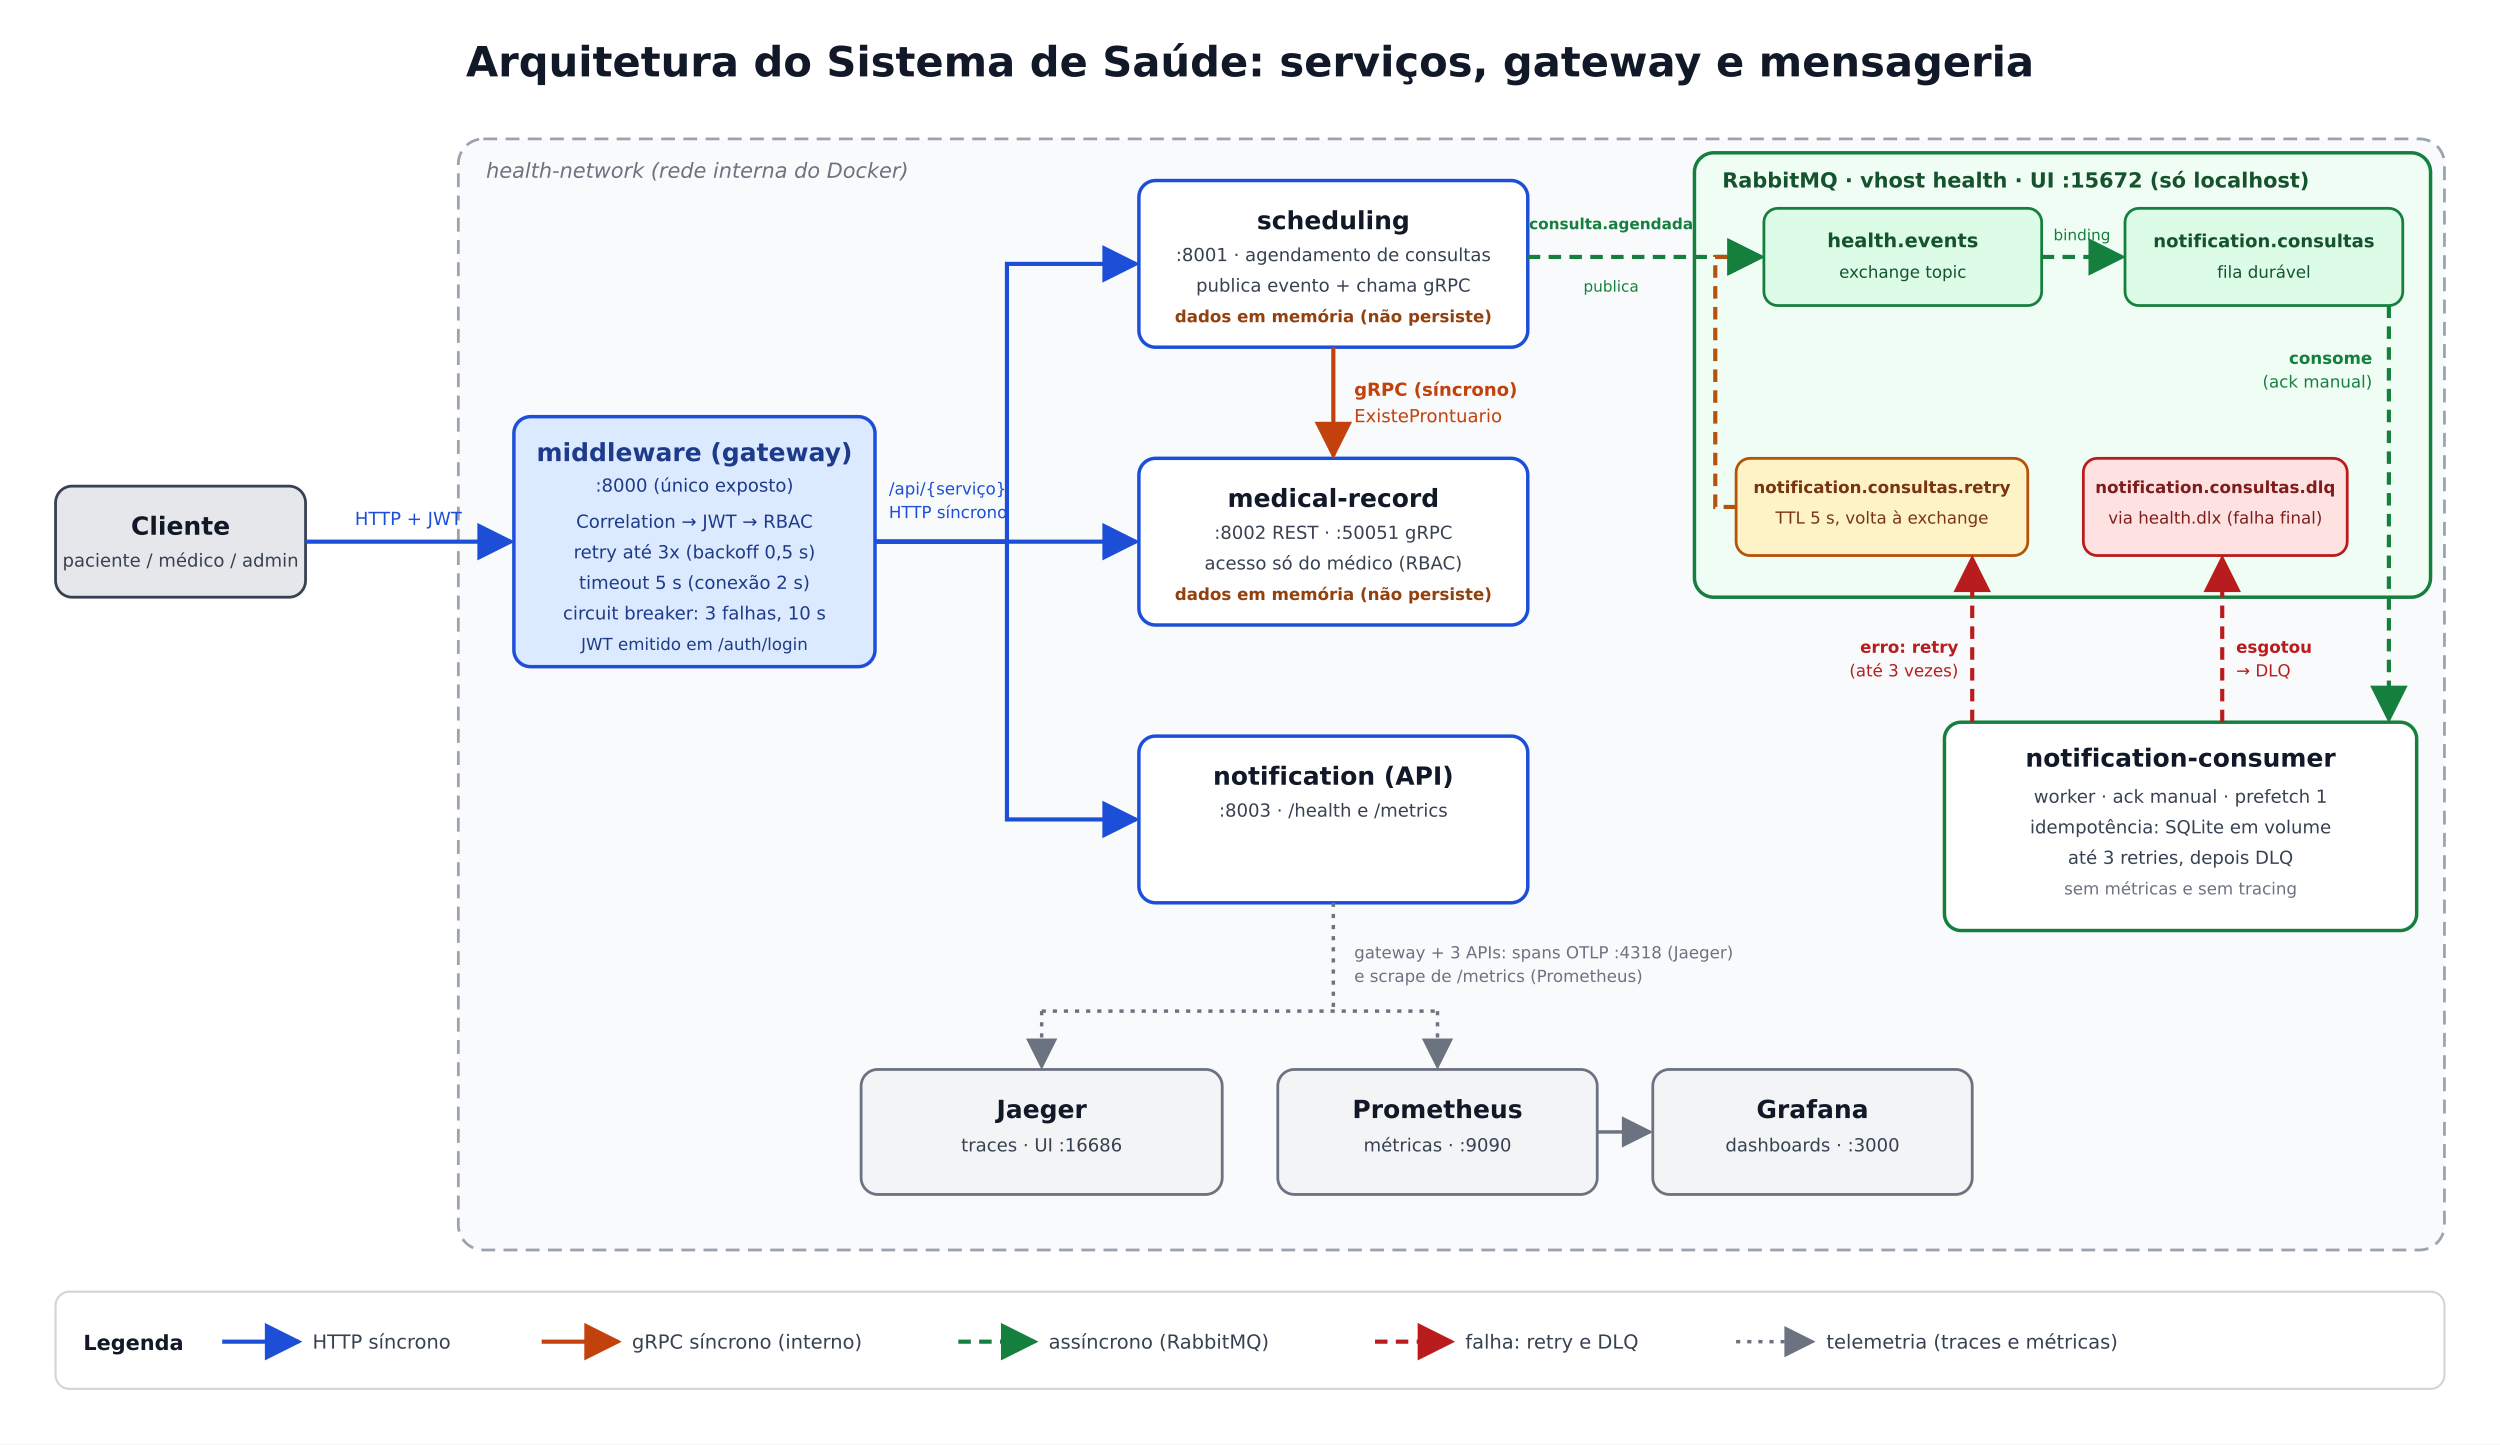
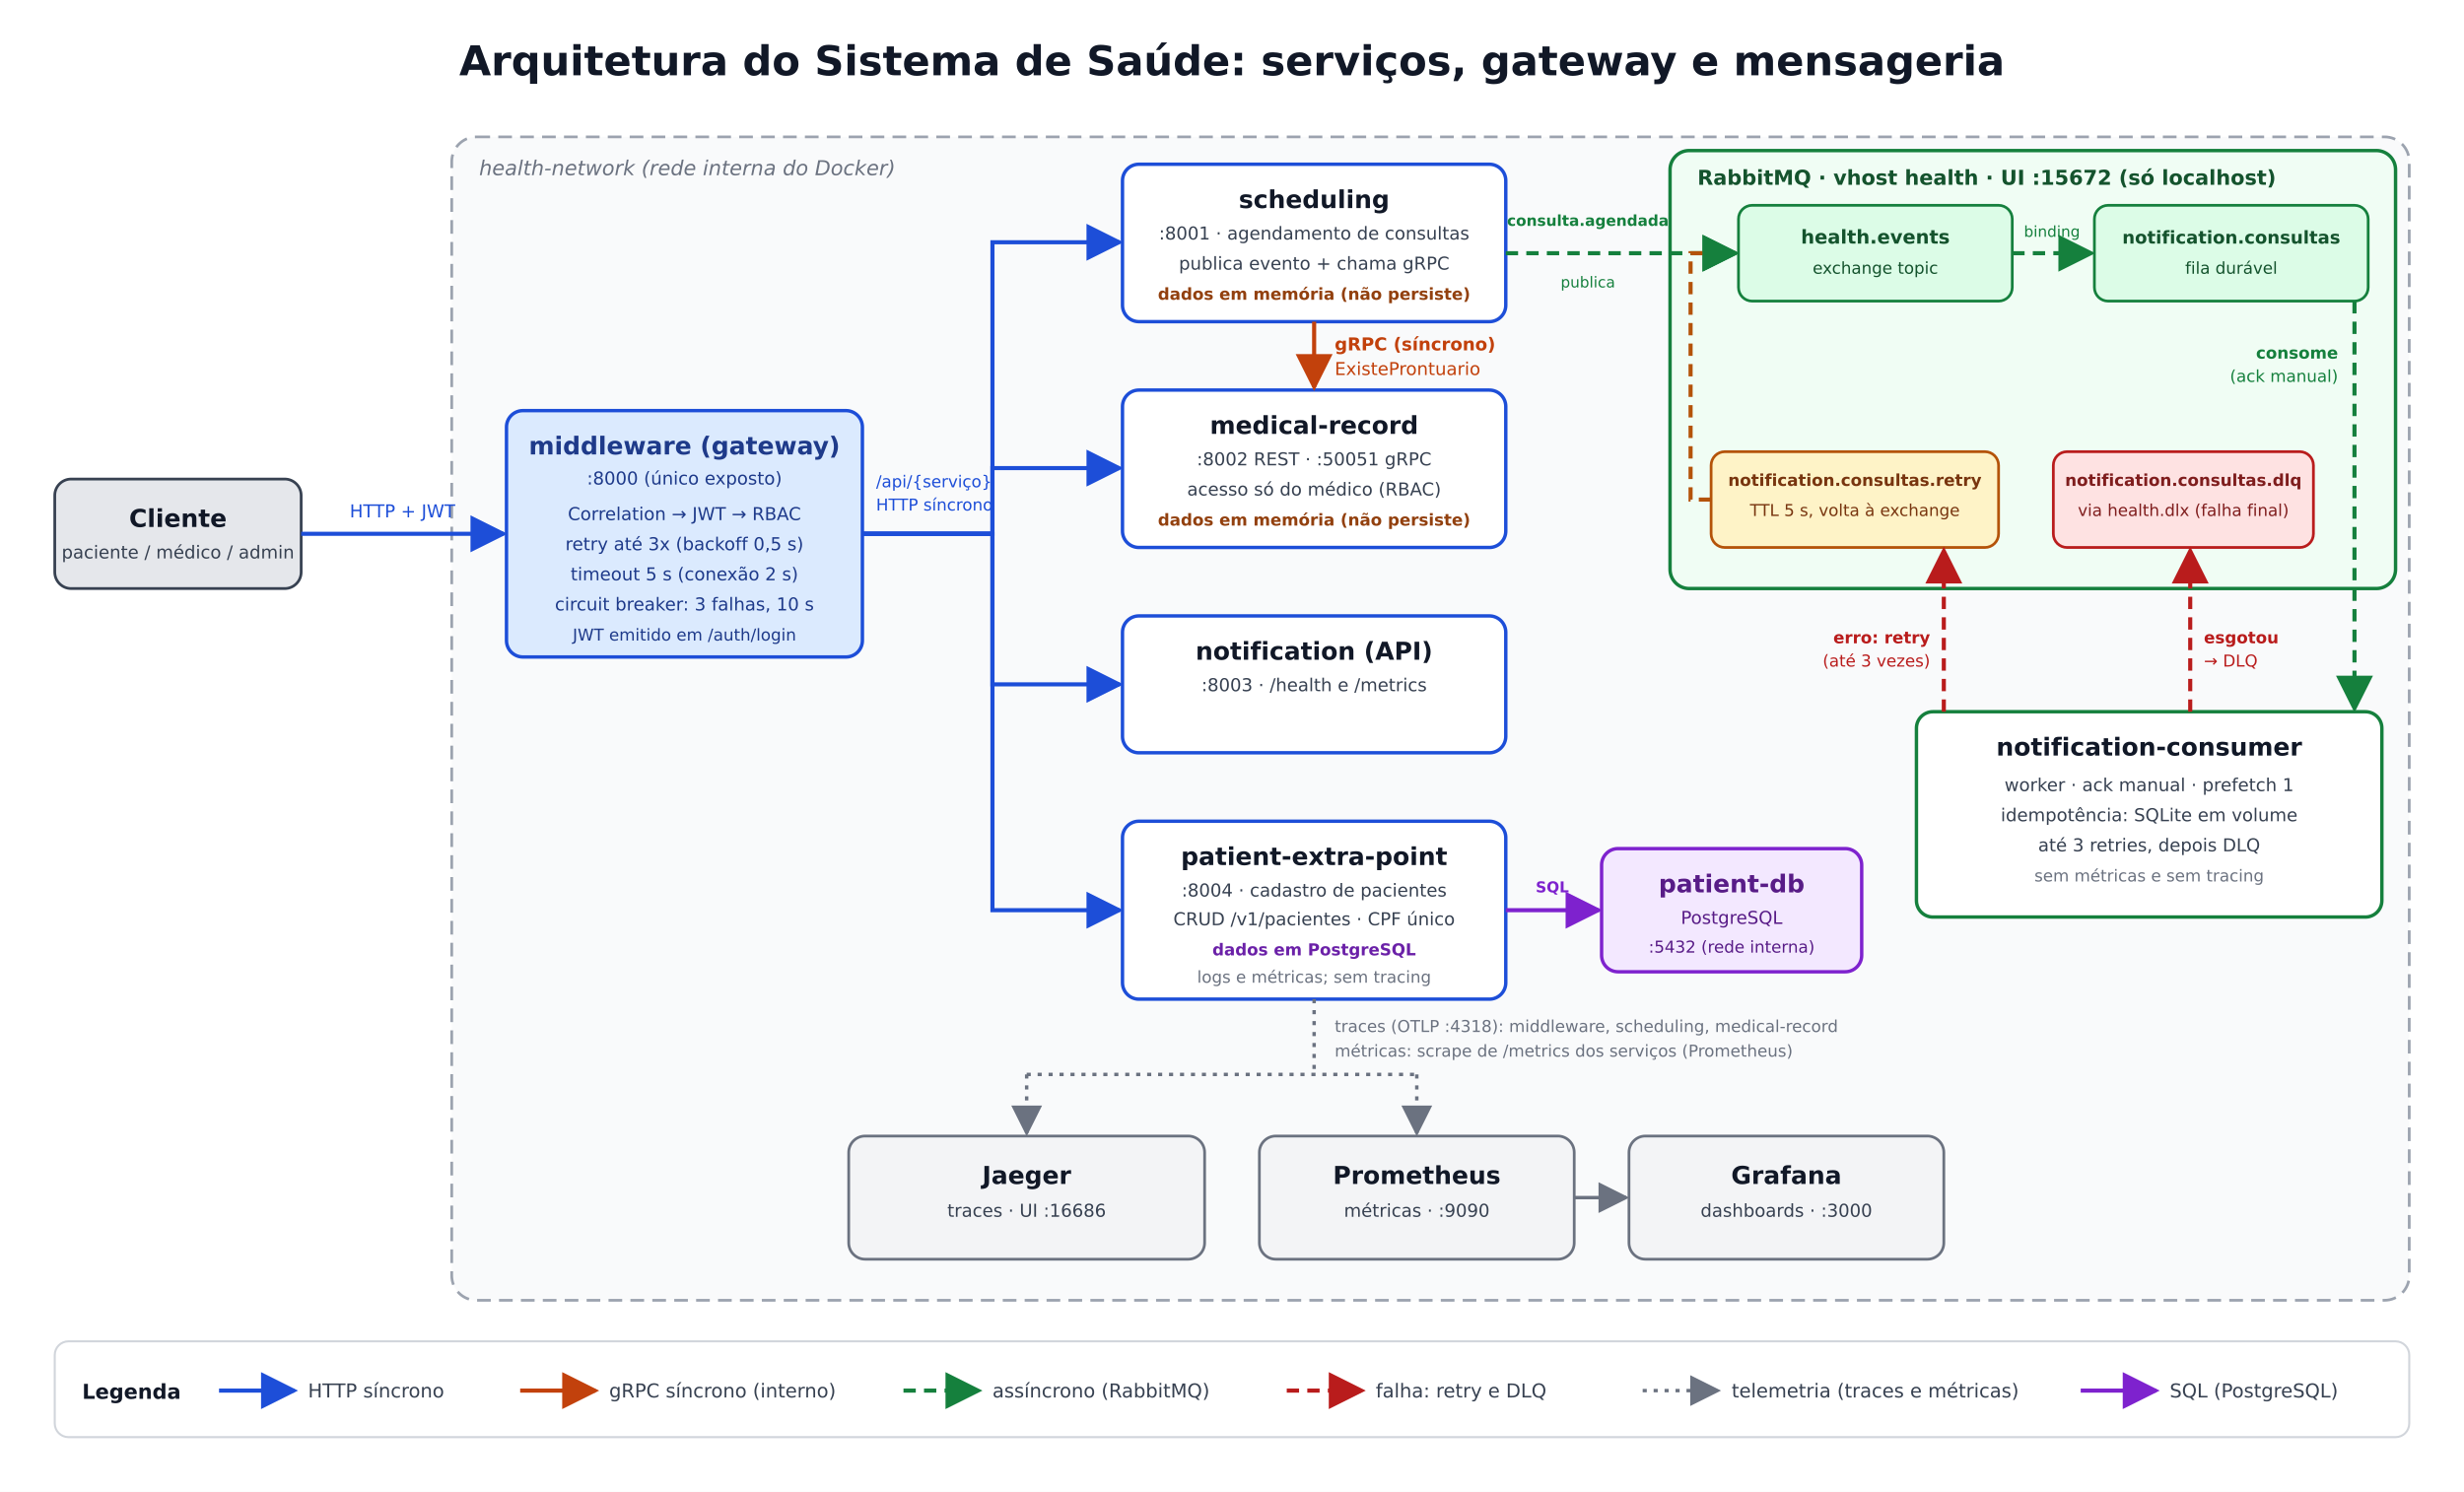
- <svg xmlns="http://www.w3.org/2000/svg" viewBox="0 0 1800 1040" width="1800" height="1040" font-family="DejaVu Sans, Arial, sans-serif">
+ <svg xmlns="http://www.w3.org/2000/svg" viewBox="0 0 1800 1090" width="1800" height="1090" font-family="DejaVu Sans, Arial, sans-serif">
  <defs>
    <marker id="aBlue" viewBox="0 0 10 10" refX="9" refY="5" markerWidth="9" markerHeight="9" orient="auto">
      <path d="M0,0 L10,5 L0,10 z" fill="#1d4ed8" />
    </marker>
    <marker id="aOrange" viewBox="0 0 10 10" refX="9" refY="5" markerWidth="9" markerHeight="9" orient="auto">
      <path d="M0,0 L10,5 L0,10 z" fill="#c2410c" />
    </marker>
    <marker id="aGreen" viewBox="0 0 10 10" refX="9" refY="5" markerWidth="9" markerHeight="9" orient="auto">
      <path d="M0,0 L10,5 L0,10 z" fill="#15803d" />
    </marker>
    <marker id="aRed" viewBox="0 0 10 10" refX="9" refY="5" markerWidth="9" markerHeight="9" orient="auto">
      <path d="M0,0 L10,5 L0,10 z" fill="#b91c1c" />
    </marker>
    <marker id="aGray" viewBox="0 0 10 10" refX="9" refY="5" markerWidth="9" markerHeight="9" orient="auto">
      <path d="M0,0 L10,5 L0,10 z" fill="#6b7280" />
    </marker>
+     <marker id="aPurple" viewBox="0 0 10 10" refX="9" refY="5" markerWidth="9" markerHeight="9" orient="auto">
+       <path d="M0,0 L10,5 L0,10 z" fill="#7e22ce" />
+     </marker>
  </defs>
-   <rect width="1800" height="1040" fill="#ffffff" />
+   <rect width="1800" height="1090" fill="#ffffff" />
  <text x="900" y="55" text-anchor="middle" font-size="30" font-weight="bold" fill="#111827">Arquitetura do Sistema de Saúde: serviços, gateway e mensageria</text>
-   <rect x="330" y="100" width="1430" height="800" rx="18" fill="#f9fafb" stroke="#9ca3af" stroke-width="2" stroke-dasharray="10 6" />
+   <rect x="330" y="100" width="1430" height="850" rx="18" fill="#f9fafb" stroke="#9ca3af" stroke-width="2" stroke-dasharray="10 6" />
  <text x="350" y="128" font-size="15" fill="#6b7280" font-style="italic">health-network (rede interna do Docker)</text>
  <rect x="40" y="350" width="180" height="80" rx="12" fill="#e5e7eb" stroke="#374151" stroke-width="2" />
  <text x="130" y="385" text-anchor="middle" font-size="18" font-weight="bold" fill="#111827">Cliente</text>
  <text x="130" y="408" text-anchor="middle" font-size="13" fill="#374151">paciente / médico / admin</text>
  <rect x="370" y="300" width="260" height="180" rx="12" fill="#dbeafe" stroke="#1d4ed8" stroke-width="2.5" />
  <text x="500" y="332" text-anchor="middle" font-size="18" font-weight="bold" fill="#1e3a8a">middleware (gateway)</text>
  <text x="500" y="354" text-anchor="middle" font-size="13" fill="#1e3a8a">:8000 (único exposto)</text>
  <text x="500" y="380" text-anchor="middle" font-size="13" fill="#1e3a8a">Correlation → JWT → RBAC</text>
  <text x="500" y="402" text-anchor="middle" font-size="13" fill="#1e3a8a">retry até 3x (backoff 0,5 s)</text>
  <text x="500" y="424" text-anchor="middle" font-size="13" fill="#1e3a8a">timeout 5 s (conexão 2 s)</text>
  <text x="500" y="446" text-anchor="middle" font-size="13" fill="#1e3a8a">circuit breaker: 3 falhas, 10 s</text>
  <text x="500" y="468" text-anchor="middle" font-size="12" fill="#1e3a8a">JWT emitido em /auth/login</text>
-   <rect x="820" y="130" width="280" height="120" rx="12" fill="#ffffff" stroke="#1d4ed8" stroke-width="2.5" />
-   <text x="960" y="165" text-anchor="middle" font-size="18" font-weight="bold" fill="#111827">scheduling</text>
-   <text x="960" y="188" text-anchor="middle" font-size="13" fill="#374151">:8001 · agendamento de consultas</text>
-   <text x="960" y="210" text-anchor="middle" font-size="13" fill="#374151">publica evento + chama gRPC</text>
-   <text x="960" y="232" text-anchor="middle" font-size="12" font-weight="bold" fill="#92400e">dados em memória (não persiste)</text>
-   <rect x="820" y="330" width="280" height="120" rx="12" fill="#ffffff" stroke="#1d4ed8" stroke-width="2.5" />
-   <text x="960" y="365" text-anchor="middle" font-size="18" font-weight="bold" fill="#111827">medical-record</text>
-   <text x="960" y="388" text-anchor="middle" font-size="13" fill="#374151">:8002 REST · :50051 gRPC</text>
-   <text x="960" y="410" text-anchor="middle" font-size="13" fill="#374151">acesso só do médico (RBAC)</text>
-   <text x="960" y="432" text-anchor="middle" font-size="12" font-weight="bold" fill="#92400e">dados em memória (não persiste)</text>
-   <rect x="820" y="530" width="280" height="120" rx="12" fill="#ffffff" stroke="#1d4ed8" stroke-width="2.5" />
-   <text x="960" y="565" text-anchor="middle" font-size="18" font-weight="bold" fill="#111827">notification (API)</text>
-   <text x="960" y="588" text-anchor="middle" font-size="13" fill="#374151">:8003 · /health e /metrics</text>
+   <rect x="820" y="120" width="280" height="115" rx="12" fill="#ffffff" stroke="#1d4ed8" stroke-width="2.5" />
+   <text x="960" y="152" text-anchor="middle" font-size="18" font-weight="bold" fill="#111827">scheduling</text>
+   <text x="960" y="175" text-anchor="middle" font-size="13" fill="#374151">:8001 · agendamento de consultas</text>
+   <text x="960" y="197" text-anchor="middle" font-size="13" fill="#374151">publica evento + chama gRPC</text>
+   <text x="960" y="219" text-anchor="middle" font-size="12" font-weight="bold" fill="#92400e">dados em memória (não persiste)</text>
+   <rect x="820" y="285" width="280" height="115" rx="12" fill="#ffffff" stroke="#1d4ed8" stroke-width="2.5" />
+   <text x="960" y="317" text-anchor="middle" font-size="18" font-weight="bold" fill="#111827">medical-record</text>
+   <text x="960" y="340" text-anchor="middle" font-size="13" fill="#374151">:8002 REST · :50051 gRPC</text>
+   <text x="960" y="362" text-anchor="middle" font-size="13" fill="#374151">acesso só do médico (RBAC)</text>
+   <text x="960" y="384" text-anchor="middle" font-size="12" font-weight="bold" fill="#92400e">dados em memória (não persiste)</text>
+   <rect x="820" y="450" width="280" height="100" rx="12" fill="#ffffff" stroke="#1d4ed8" stroke-width="2.5" />
+   <text x="960" y="482" text-anchor="middle" font-size="18" font-weight="bold" fill="#111827">notification (API)</text>
+   <text x="960" y="505" text-anchor="middle" font-size="13" fill="#374151">:8003 · /health e /metrics</text>
+   <rect x="820" y="600" width="280" height="130" rx="12" fill="#ffffff" stroke="#1d4ed8" stroke-width="2.5" />
+   <text x="960" y="632" text-anchor="middle" font-size="18" font-weight="bold" fill="#111827">patient-extra-point</text>
+   <text x="960" y="655" text-anchor="middle" font-size="13" fill="#374151">:8004 · cadastro de pacientes</text>
+   <text x="960" y="676" text-anchor="middle" font-size="13" fill="#374151">CRUD /v1/pacientes · CPF único</text>
+   <text x="960" y="698" text-anchor="middle" font-size="12" font-weight="bold" fill="#6b21a8">dados em PostgreSQL</text>
+   <text x="960" y="718" text-anchor="middle" font-size="12" fill="#6b7280">logs e métricas; sem tracing</text>
+   <rect x="1170" y="620" width="190" height="90" rx="12" fill="#f3e8ff" stroke="#7e22ce" stroke-width="2.5" />
+   <text x="1265" y="652" text-anchor="middle" font-size="18" font-weight="bold" fill="#581c87">patient-db</text>
+   <text x="1265" y="675" text-anchor="middle" font-size="13" fill="#581c87">PostgreSQL</text>
+   <text x="1265" y="696" text-anchor="middle" font-size="12" fill="#581c87">:5432 (rede interna)</text>
  <rect x="1220" y="110" width="530" height="320" rx="14" fill="#f0fdf4" stroke="#15803d" stroke-width="2.5" />
  <text x="1240" y="135" font-size="15" font-weight="bold" fill="#14532d">RabbitMQ · vhost health · UI :15672 (só localhost)</text>
  <rect x="1270" y="150" width="200" height="70" rx="10" fill="#dcfce7" stroke="#15803d" stroke-width="2" />
  <text x="1370" y="178" text-anchor="middle" font-size="14" font-weight="bold" fill="#14532d">health.events</text>
  <text x="1370" y="200" text-anchor="middle" font-size="12" fill="#14532d">exchange topic</text>
  <rect x="1530" y="150" width="200" height="70" rx="10" fill="#dcfce7" stroke="#15803d" stroke-width="2" />
  <text x="1630" y="178" text-anchor="middle" font-size="13" font-weight="bold" fill="#14532d">notification.consultas</text>
  <text x="1630" y="200" text-anchor="middle" font-size="12" fill="#14532d">fila durável</text>
  <rect x="1250" y="330" width="210" height="70" rx="10" fill="#fef3c7" stroke="#b45309" stroke-width="2" />
  <text x="1355" y="355" text-anchor="middle" font-size="12" font-weight="bold" fill="#78350f">notification.consultas.retry</text>
  <text x="1355" y="377" text-anchor="middle" font-size="12" fill="#78350f">TTL 5 s, volta à exchange</text>
  <rect x="1500" y="330" width="190" height="70" rx="10" fill="#fee2e2" stroke="#b91c1c" stroke-width="2" />
  <text x="1595" y="355" text-anchor="middle" font-size="12" font-weight="bold" fill="#7f1d1d">notification.consultas.dlq</text>
  <text x="1595" y="377" text-anchor="middle" font-size="12" fill="#7f1d1d">via health.dlx (falha final)</text>
  <rect x="1400" y="520" width="340" height="150" rx="12" fill="#ffffff" stroke="#15803d" stroke-width="2.5" />
  <text x="1570" y="552" text-anchor="middle" font-size="18" font-weight="bold" fill="#111827">notification-consumer</text>
  <text x="1570" y="578" text-anchor="middle" font-size="13" fill="#374151">worker · ack manual · prefetch 1</text>
  <text x="1570" y="600" text-anchor="middle" font-size="13" fill="#374151">idempotência: SQLite em volume</text>
  <text x="1570" y="622" text-anchor="middle" font-size="13" fill="#374151">até 3 retries, depois DLQ</text>
  <text x="1570" y="644" text-anchor="middle" font-size="12" fill="#6b7280">sem métricas e sem tracing</text>
-   <rect x="620" y="770" width="260" height="90" rx="12" fill="#f3f4f6" stroke="#6b7280" stroke-width="2" />
-   <text x="750" y="805" text-anchor="middle" font-size="18" font-weight="bold" fill="#111827">Jaeger</text>
-   <text x="750" y="829" text-anchor="middle" font-size="13" fill="#374151">traces · UI :16686</text>
-   <rect x="920" y="770" width="230" height="90" rx="12" fill="#f3f4f6" stroke="#6b7280" stroke-width="2" />
-   <text x="1035" y="805" text-anchor="middle" font-size="18" font-weight="bold" fill="#111827">Prometheus</text>
-   <text x="1035" y="829" text-anchor="middle" font-size="13" fill="#374151">métricas · :9090</text>
-   <rect x="1190" y="770" width="230" height="90" rx="12" fill="#f3f4f6" stroke="#6b7280" stroke-width="2" />
-   <text x="1305" y="805" text-anchor="middle" font-size="18" font-weight="bold" fill="#111827">Grafana</text>
-   <text x="1305" y="829" text-anchor="middle" font-size="13" fill="#374151">dashboards · :3000</text>
+   <rect x="620" y="830" width="260" height="90" rx="12" fill="#f3f4f6" stroke="#6b7280" stroke-width="2" />
+   <text x="750" y="865" text-anchor="middle" font-size="18" font-weight="bold" fill="#111827">Jaeger</text>
+   <text x="750" y="889" text-anchor="middle" font-size="13" fill="#374151">traces · UI :16686</text>
+   <rect x="920" y="830" width="230" height="90" rx="12" fill="#f3f4f6" stroke="#6b7280" stroke-width="2" />
+   <text x="1035" y="865" text-anchor="middle" font-size="18" font-weight="bold" fill="#111827">Prometheus</text>
+   <text x="1035" y="889" text-anchor="middle" font-size="13" fill="#374151">métricas · :9090</text>
+   <rect x="1190" y="830" width="230" height="90" rx="12" fill="#f3f4f6" stroke="#6b7280" stroke-width="2" />
+   <text x="1305" y="865" text-anchor="middle" font-size="18" font-weight="bold" fill="#111827">Grafana</text>
+   <text x="1305" y="889" text-anchor="middle" font-size="13" fill="#374151">dashboards · :3000</text>
  <line x1="220" y1="390" x2="368" y2="390" stroke="#1d4ed8" stroke-width="3" marker-end="url(#aBlue)" />
  <text x="294" y="378" text-anchor="middle" font-size="13" fill="#1d4ed8">HTTP + JWT</text>
-   <path d="M630,390 H725 V190 H818" fill="none" stroke="#1d4ed8" stroke-width="3" marker-end="url(#aBlue)" />
-   <line x1="630" y1="390" x2="818" y2="390" stroke="#1d4ed8" stroke-width="3" marker-end="url(#aBlue)" />
-   <path d="M630,390 H725 V590 H818" fill="none" stroke="#1d4ed8" stroke-width="3" marker-end="url(#aBlue)" />
+   <path d="M630,390 H725 V177 H818" fill="none" stroke="#1d4ed8" stroke-width="3" marker-end="url(#aBlue)" />
+   <path d="M630,390 H725 V342 H818" fill="none" stroke="#1d4ed8" stroke-width="3" marker-end="url(#aBlue)" />
+   <path d="M630,390 H725 V500 H818" fill="none" stroke="#1d4ed8" stroke-width="3" marker-end="url(#aBlue)" />
+   <path d="M630,390 H725 V665 H818" fill="none" stroke="#1d4ed8" stroke-width="3" marker-end="url(#aBlue)" />
  <text x="640" y="356" font-size="12" fill="#1d4ed8">/api/{serviço}</text>
  <text x="640" y="373" font-size="12" fill="#1d4ed8">HTTP síncrono</text>
-   <line x1="960" y1="250" x2="960" y2="328" stroke="#c2410c" stroke-width="3" marker-end="url(#aOrange)" />
-   <text x="975" y="285" font-size="13" fill="#c2410c" font-weight="bold">gRPC (síncrono)</text>
-   <text x="975" y="304" font-size="13" fill="#c2410c">ExisteProntuario</text>
+   <line x1="960" y1="235" x2="960" y2="283" stroke="#c2410c" stroke-width="3" marker-end="url(#aOrange)" />
+   <text x="975" y="256" font-size="13" fill="#c2410c" font-weight="bold">gRPC (síncrono)</text>
+   <text x="975" y="274" font-size="13" fill="#c2410c">ExisteProntuario</text>
+   <line x1="1100" y1="665" x2="1168" y2="665" stroke="#7e22ce" stroke-width="3" marker-end="url(#aPurple)" />
+   <text x="1134" y="652" text-anchor="middle" font-size="11" fill="#7e22ce" font-weight="bold">SQL</text>
  <line x1="1100" y1="185" x2="1268" y2="185" stroke="#15803d" stroke-width="3" stroke-dasharray="9 6" marker-end="url(#aGreen)" />
  <text x="1160" y="165" text-anchor="middle" font-size="11" fill="#15803d" font-weight="bold">consulta.agendada</text>
  <text x="1160" y="210" text-anchor="middle" font-size="11" fill="#15803d">publica</text>
  <line x1="1470" y1="185" x2="1528" y2="185" stroke="#15803d" stroke-width="3" stroke-dasharray="9 6" marker-end="url(#aGreen)" />
  <text x="1499" y="173" text-anchor="middle" font-size="11" fill="#15803d">binding</text>
  <line x1="1720" y1="220" x2="1720" y2="518" stroke="#15803d" stroke-width="3" stroke-dasharray="9 6" marker-end="url(#aGreen)" />
  <text x="1708" y="262" text-anchor="end" font-size="12" fill="#15803d" font-weight="bold">consome</text>
  <text x="1708" y="279" text-anchor="end" font-size="12" fill="#15803d">(ack manual)</text>
  <line x1="1420" y1="520" x2="1420" y2="402" stroke="#b91c1c" stroke-width="3" stroke-dasharray="9 6" marker-end="url(#aRed)" />
  <text x="1410" y="470" text-anchor="end" font-size="12" fill="#b91c1c" font-weight="bold">erro: retry</text>
  <text x="1410" y="487" text-anchor="end" font-size="12" fill="#b91c1c">(até 3 vezes)</text>
  <line x1="1600" y1="520" x2="1600" y2="402" stroke="#b91c1c" stroke-width="3" stroke-dasharray="9 6" marker-end="url(#aRed)" />
  <text x="1610" y="470" font-size="12" fill="#b91c1c" font-weight="bold">esgotou</text>
  <text x="1610" y="487" font-size="12" fill="#b91c1c">→ DLQ</text>
  <path d="M1250,365 H1235 V185 H1268" fill="none" stroke="#b45309" stroke-width="3" stroke-dasharray="9 6" marker-end="url(#aGreen)" />
-   <line x1="960" y1="650" x2="960" y2="728" stroke="#6b7280" stroke-width="2.5" stroke-dasharray="3 5" />
-   <line x1="750" y1="728" x2="1035" y2="728" stroke="#6b7280" stroke-width="2.5" stroke-dasharray="3 5" />
-   <line x1="750" y1="728" x2="750" y2="768" stroke="#6b7280" stroke-width="2.5" stroke-dasharray="3 5" marker-end="url(#aGray)" />
-   <line x1="1035" y1="728" x2="1035" y2="768" stroke="#6b7280" stroke-width="2.5" stroke-dasharray="3 5" marker-end="url(#aGray)" />
-   <line x1="1150" y1="815" x2="1188" y2="815" stroke="#6b7280" stroke-width="2.5" marker-end="url(#aGray)" />
-   <text x="975" y="690" font-size="12" fill="#6b7280">gateway + 3 APIs: spans OTLP :4318 (Jaeger)</text>
-   <text x="975" y="707" font-size="12" fill="#6b7280">e scrape de /metrics (Prometheus)</text>
-   <rect x="40" y="930" width="1720" height="70" rx="10" fill="#ffffff" stroke="#d1d5db" stroke-width="1.5" />
-   <text x="60" y="972" font-size="15" font-weight="bold" fill="#111827">Legenda</text>
-   <line x1="160" y1="966" x2="215" y2="966" stroke="#1d4ed8" stroke-width="3" marker-end="url(#aBlue)" />
-   <text x="225" y="971" font-size="14" fill="#374151">HTTP síncrono</text>
-   <line x1="390" y1="966" x2="445" y2="966" stroke="#c2410c" stroke-width="3" marker-end="url(#aOrange)" />
-   <text x="455" y="971" font-size="14" fill="#374151">gRPC síncrono (interno)</text>
-   <line x1="690" y1="966" x2="745" y2="966" stroke="#15803d" stroke-width="3" stroke-dasharray="9 6" marker-end="url(#aGreen)" />
-   <text x="755" y="971" font-size="14" fill="#374151">assíncrono (RabbitMQ)</text>
-   <line x1="990" y1="966" x2="1045" y2="966" stroke="#b91c1c" stroke-width="3" stroke-dasharray="9 6" marker-end="url(#aRed)" />
-   <text x="1055" y="971" font-size="14" fill="#374151">falha: retry e DLQ</text>
-   <line x1="1250" y1="966" x2="1305" y2="966" stroke="#6b7280" stroke-width="2.5" stroke-dasharray="3 5" marker-end="url(#aGray)" />
-   <text x="1315" y="971" font-size="14" fill="#374151">telemetria (traces e métricas)</text>
+   <line x1="960" y1="730" x2="960" y2="785" stroke="#6b7280" stroke-width="2.5" stroke-dasharray="3 5" />
+   <line x1="750" y1="785" x2="1035" y2="785" stroke="#6b7280" stroke-width="2.5" stroke-dasharray="3 5" />
+   <line x1="750" y1="785" x2="750" y2="828" stroke="#6b7280" stroke-width="2.5" stroke-dasharray="3 5" marker-end="url(#aGray)" />
+   <line x1="1035" y1="785" x2="1035" y2="828" stroke="#6b7280" stroke-width="2.5" stroke-dasharray="3 5" marker-end="url(#aGray)" />
+   <line x1="1150" y1="875" x2="1188" y2="875" stroke="#6b7280" stroke-width="2.5" marker-end="url(#aGray)" />
+   <text x="975" y="754" font-size="12" fill="#6b7280">traces (OTLP :4318): middleware, scheduling, medical-record</text>
+   <text x="975" y="772" font-size="12" fill="#6b7280">métricas: scrape de /metrics dos serviços (Prometheus)</text>
+   <rect x="40" y="980" width="1720" height="70" rx="10" fill="#ffffff" stroke="#d1d5db" stroke-width="1.5" />
+   <text x="60" y="1022" font-size="15" font-weight="bold" fill="#111827">Legenda</text>
+   <line x1="160" y1="1016" x2="215" y2="1016" stroke="#1d4ed8" stroke-width="3" marker-end="url(#aBlue)" />
+   <text x="225" y="1021" font-size="14" fill="#374151">HTTP síncrono</text>
+   <line x1="380" y1="1016" x2="435" y2="1016" stroke="#c2410c" stroke-width="3" marker-end="url(#aOrange)" />
+   <text x="445" y="1021" font-size="14" fill="#374151">gRPC síncrono (interno)</text>
+   <line x1="660" y1="1016" x2="715" y2="1016" stroke="#15803d" stroke-width="3" stroke-dasharray="9 6" marker-end="url(#aGreen)" />
+   <text x="725" y="1021" font-size="14" fill="#374151">assíncrono (RabbitMQ)</text>
+   <line x1="940" y1="1016" x2="995" y2="1016" stroke="#b91c1c" stroke-width="3" stroke-dasharray="9 6" marker-end="url(#aRed)" />
+   <text x="1005" y="1021" font-size="14" fill="#374151">falha: retry e DLQ</text>
+   <line x1="1200" y1="1016" x2="1255" y2="1016" stroke="#6b7280" stroke-width="2.5" stroke-dasharray="3 5" marker-end="url(#aGray)" />
+   <text x="1265" y="1021" font-size="14" fill="#374151">telemetria (traces e métricas)</text>
+   <line x1="1520" y1="1016" x2="1575" y2="1016" stroke="#7e22ce" stroke-width="3" marker-end="url(#aPurple)" />
+   <text x="1585" y="1021" font-size="14" fill="#374151">SQL (PostgreSQL)</text>
</svg>
